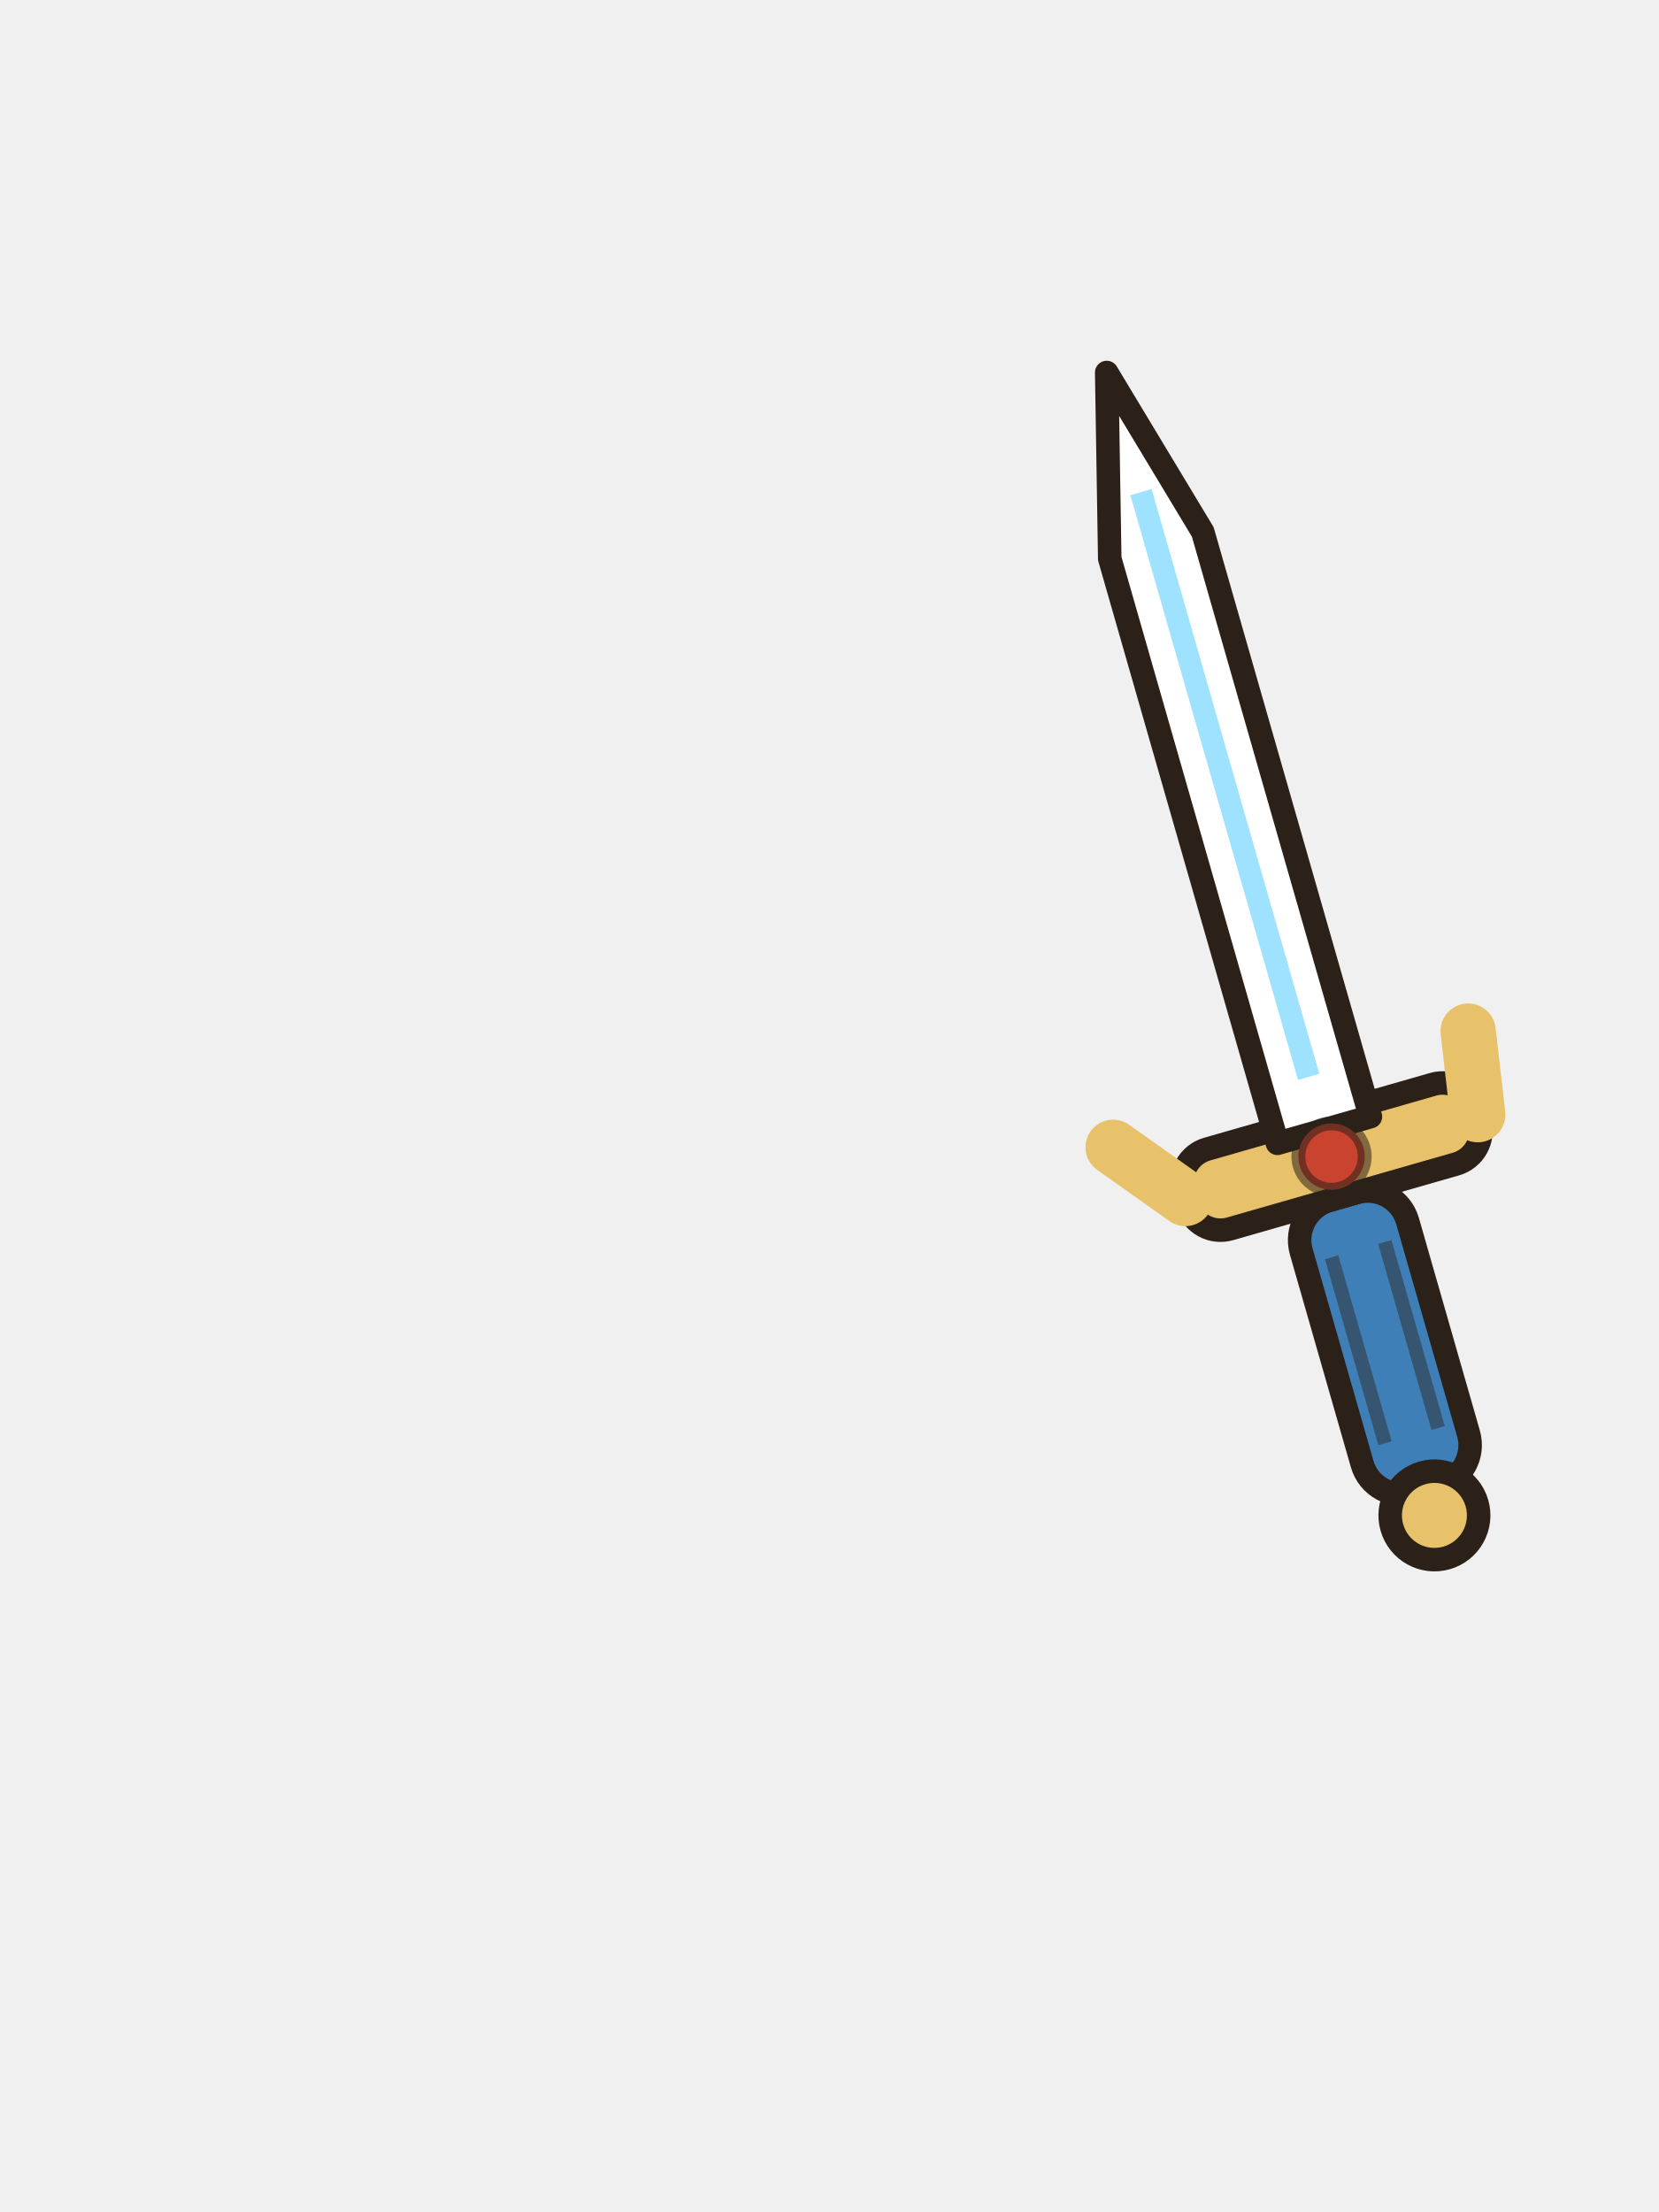
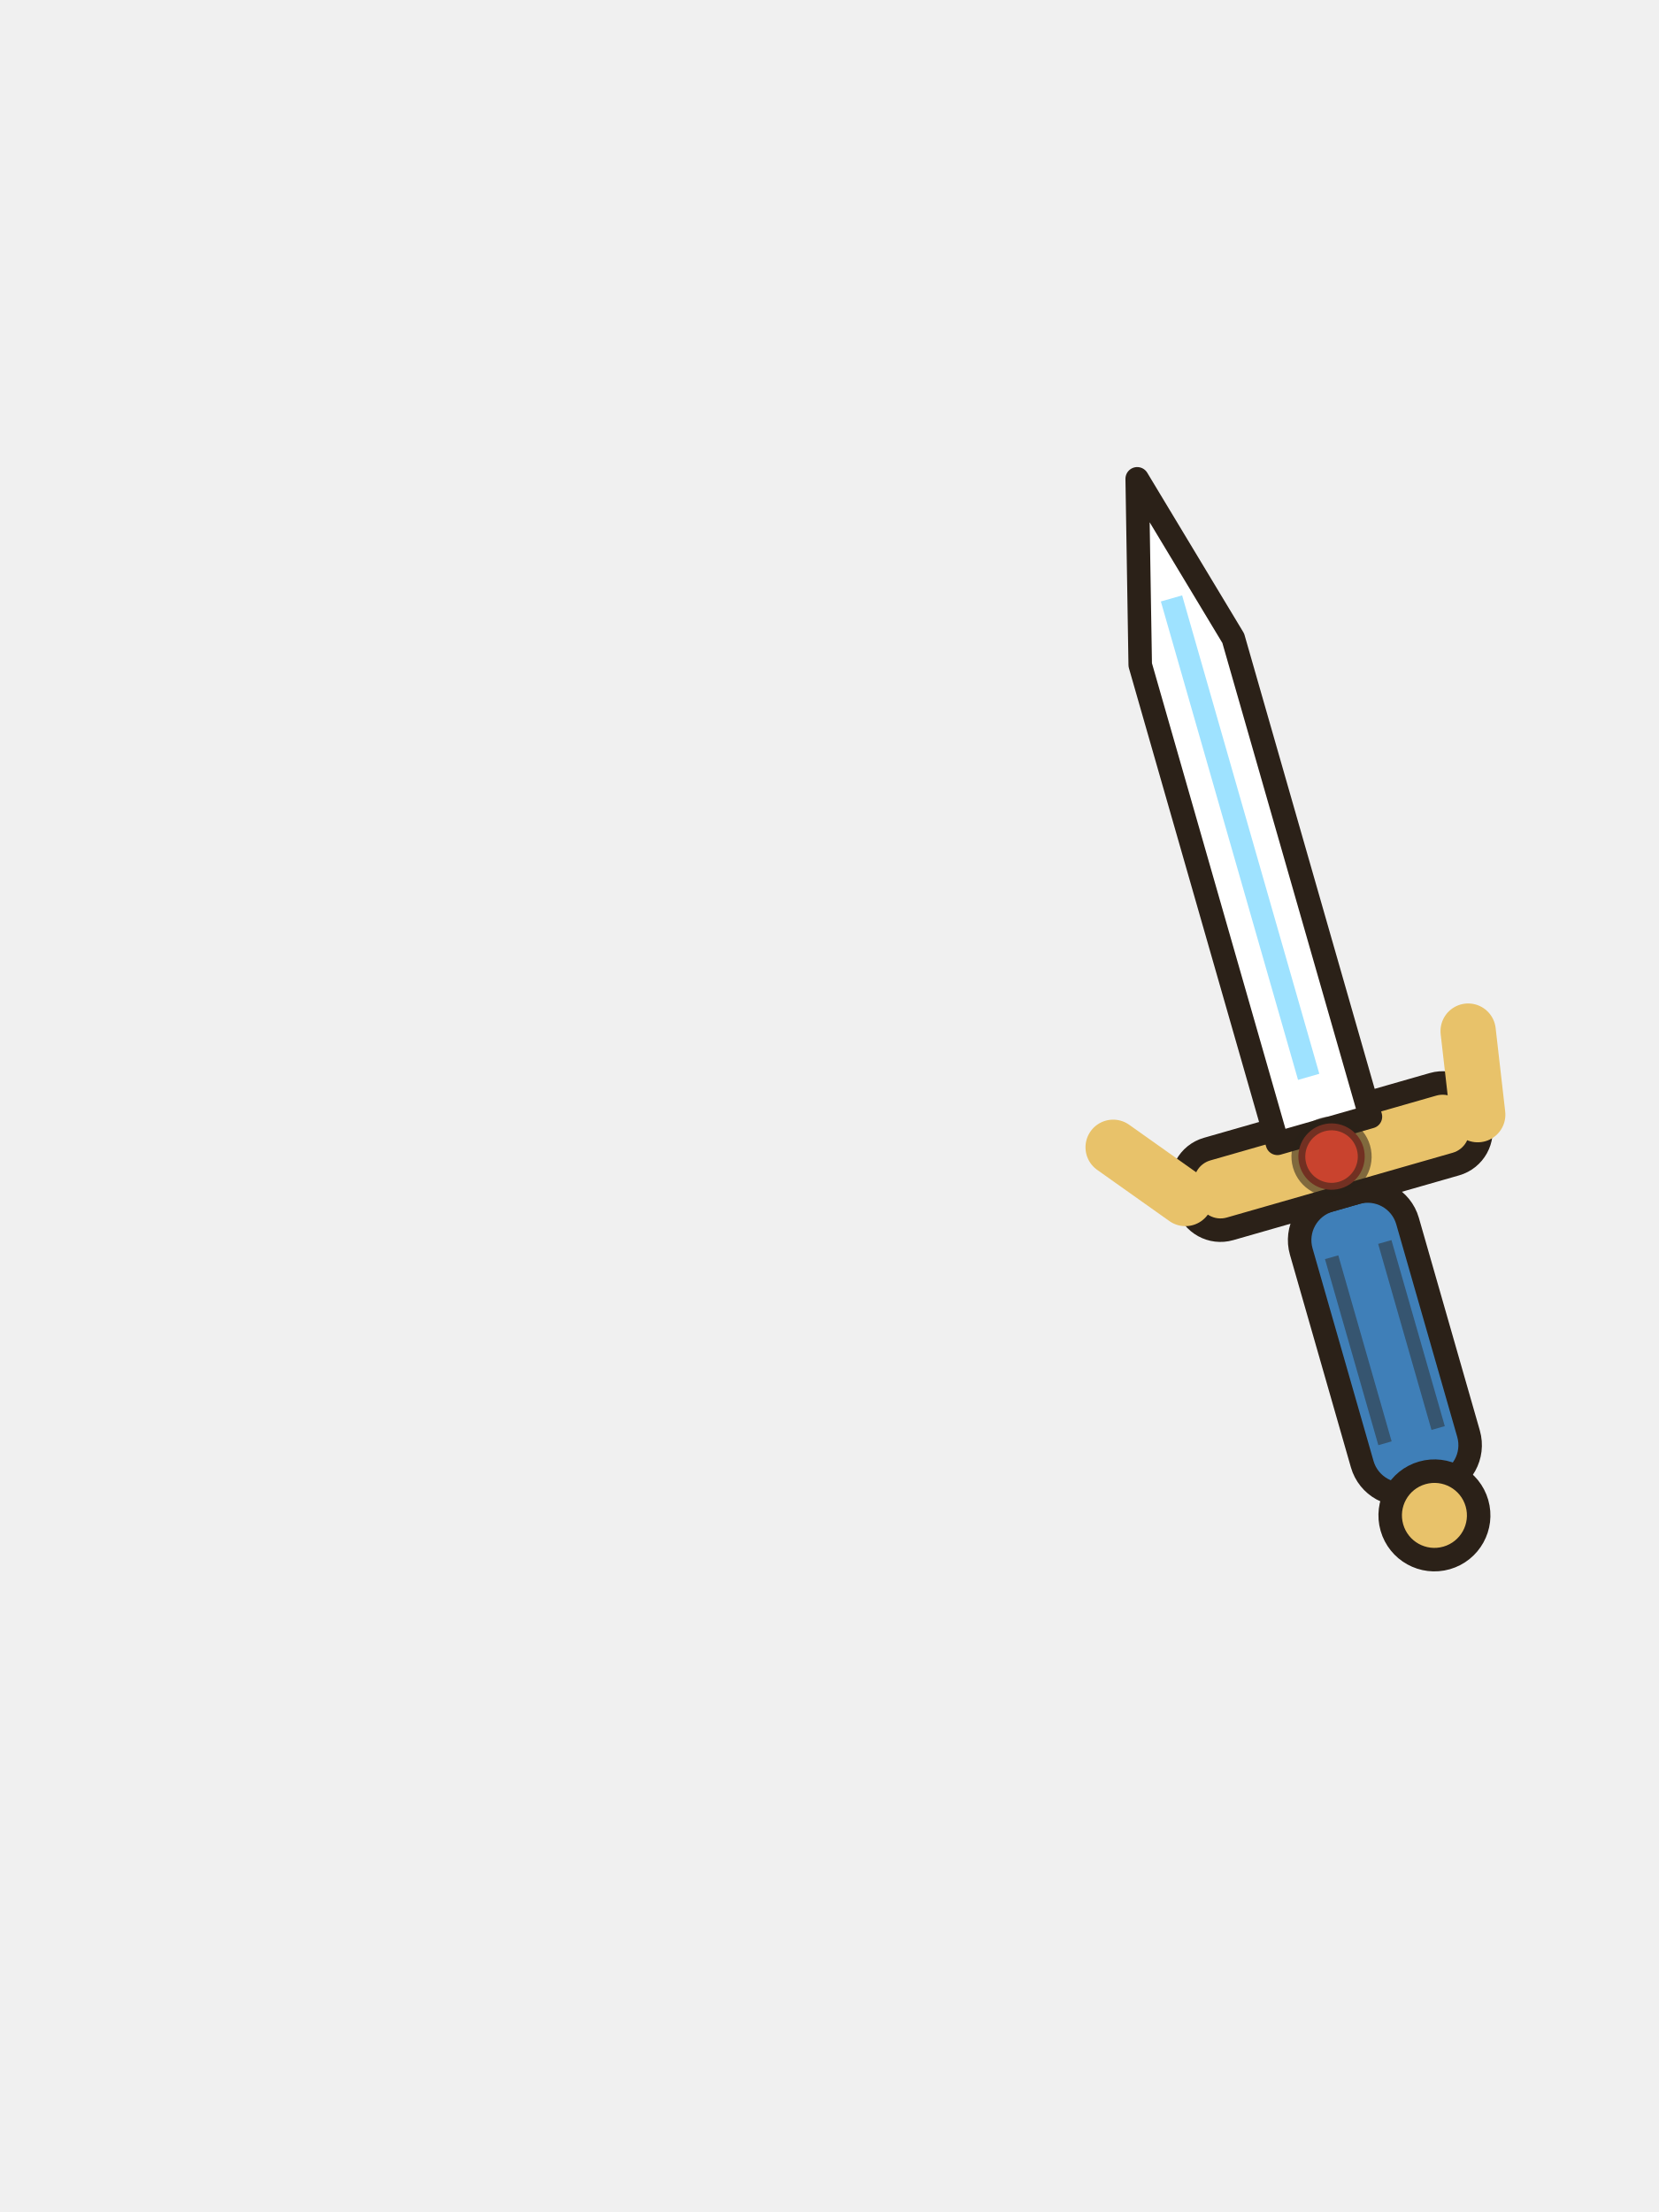
<svg xmlns="http://www.w3.org/2000/svg" width="120" height="160" viewBox="0 0 120 160">
  <g transform="rotate(-16 101 100)">
    <rect x="97" y="86" width="8" height="22" rx="3" fill="#3f7fb8" stroke="#2b2118" stroke-width="1.7" stroke-linejoin="round" stroke-linecap="round" />
    <path d="M99,90 v14 M103,90 v14" stroke="#2b2118" stroke-width="1" opacity=".45" />
    <circle cx="101" cy="110" r="3.2" fill="#e8c26a" stroke="#2b2118" stroke-width="1.7" stroke-linejoin="round" stroke-linecap="round" />
    <rect x="90" y="80" width="22" height="6" rx="2.5" fill="#e8c26a" stroke="#2b2118" stroke-width="1.7" stroke-linejoin="round" stroke-linecap="round" />
    <path d="M90,83 l-4,-5 M112,83 l1,-6" stroke="#e8c26a" stroke-width="4" stroke-linecap="round" />
-     <path d="M97.5,81 v-44 l3.5,-13 l3.5,13 v44z" fill="#fff" stroke="#2b2118" stroke-width="1.7" stroke-linejoin="round" stroke-linecap="round" />
-     <path d="M101,77 v-44" stroke="#9ee2ff" stroke-width="1.6" />
-     <path d="M99,75 v-34" stroke="#fff" stroke-width="1.2" opacity=".6" />
+     <path d="M97.5,81 v-36 l3.5,-13 l3.5,13 v36z" fill="#fff" stroke="#2b2118" stroke-width="1.7" stroke-linejoin="round" stroke-linecap="round" />
+     <path d="M101,77 v-36" stroke="#9ee2ff" stroke-width="1.6" />
+     <path d="M99,75 v-26" stroke="#fff" stroke-width="1.2" opacity=".6" />
    <circle cx="101" cy="83" r="2.4" fill="#c9432e" stroke="#2b2118" stroke-width="1" stroke-opacity=".55" stroke-linejoin="round" stroke-linecap="round" />
  </g>
</svg>
